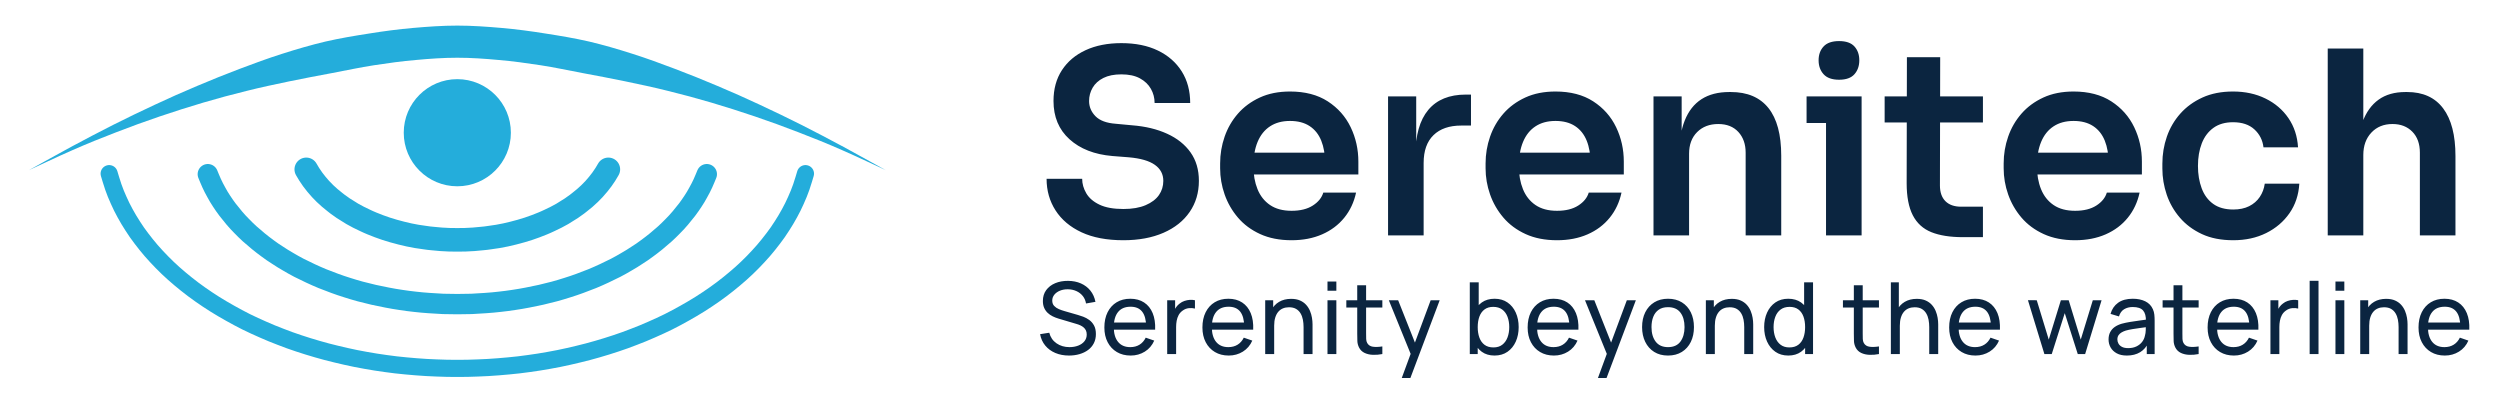
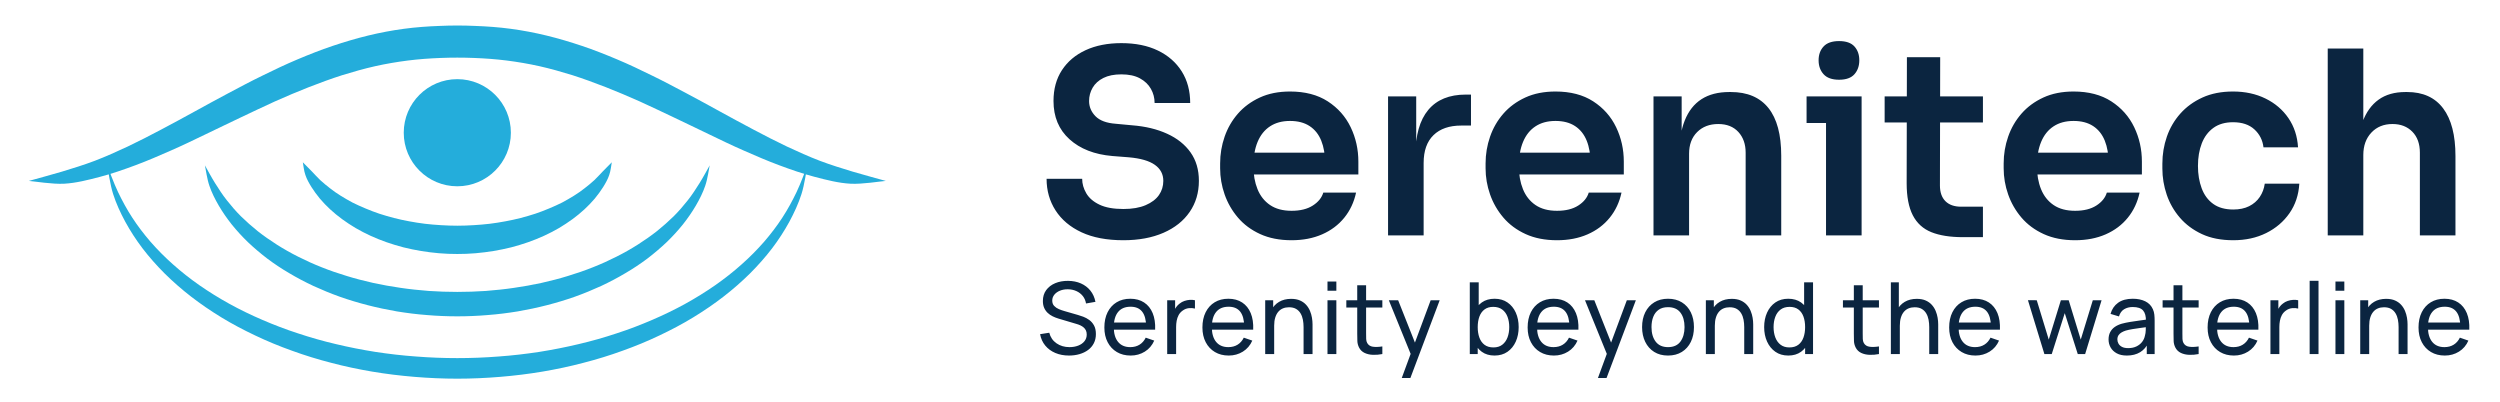
<svg xmlns="http://www.w3.org/2000/svg" viewBox="0 0 586 94" width="586" height="94">
  <defs />
  <g transform="translate(-18.357,-29.154) scale(2.511)">
-     <path d="M10.00,27.50 C10.68,27.19 12.71,26.22 14.07,25.63 C15.43,25.03 16.79,24.48 18.15,23.96 C19.51,23.43 20.87,22.94 22.22,22.48 C23.58,22.02 24.93,21.59 26.28,21.19 C27.63,20.79 28.98,20.43 30.32,20.10 C31.66,19.76 33.01,19.48 34.34,19.20 C35.67,18.92 37.00,18.68 38.31,18.43 C39.63,18.18 40.93,17.90 42.23,17.70 C43.54,17.50 44.84,17.32 46.14,17.21 C47.43,17.09 48.71,17.00 50.00,17.00 C51.29,17.00 52.57,17.09 53.86,17.21 C55.16,17.32 56.46,17.50 57.77,17.70 C59.07,17.90 60.37,18.18 61.69,18.43 C63.00,18.68 64.33,18.92 65.66,19.20 C66.99,19.48 68.34,19.76 69.68,20.10 C71.02,20.43 72.37,20.79 73.72,21.19 C75.07,21.59 76.42,22.02 77.78,22.48 C79.13,22.94 80.49,23.43 81.85,23.96 C83.21,24.48 84.57,25.03 85.93,25.63 C87.29,26.22 89.32,27.19 90.00,27.50 L90.00,27.50 C89.35,27.14 87.38,26.04 86.07,25.33 C84.76,24.63 83.46,23.94 82.15,23.28 C80.84,22.62 79.53,21.99 78.22,21.38 C76.91,20.77 75.60,20.18 74.28,19.63 C72.96,19.07 71.64,18.54 70.32,18.04 C69.00,17.54 67.67,17.05 66.34,16.63 C65.00,16.20 63.66,15.81 62.31,15.49 C60.96,15.18 59.59,14.95 58.23,14.74 C56.87,14.52 55.51,14.34 54.14,14.22 C52.77,14.10 51.38,14.00 50.00,14.00 C48.62,14.00 47.23,14.10 45.86,14.22 C44.49,14.34 43.13,14.52 41.77,14.74 C40.41,14.95 39.04,15.18 37.69,15.49 C36.34,15.81 35.00,16.20 33.66,16.63 C32.33,17.05 31.00,17.54 29.68,18.04 C28.36,18.54 27.04,19.07 25.72,19.63 C24.40,20.18 23.09,20.77 21.78,21.38 C20.47,21.99 19.16,22.62 17.85,23.28 C16.54,23.94 15.24,24.63 13.93,25.33 C12.62,26.04 10.65,27.14 10.00,27.50 Z" fill="#24ADDB" />
-     <path d="M64.10,27.42 C64.05,27.50 63.92,27.74 63.82,27.89 C63.72,28.05 63.61,28.20 63.50,28.36 C63.39,28.51 63.27,28.66 63.15,28.81 C63.03,28.96 62.90,29.11 62.77,29.25 C62.63,29.39 62.49,29.54 62.35,29.68 C62.21,29.82 62.06,29.95 61.90,30.09 C61.75,30.22 61.59,30.35 61.42,30.48 C61.26,30.61 61.09,30.74 60.91,30.86 C60.74,30.99 60.56,31.11 60.37,31.22 C60.19,31.34 60.00,31.46 59.81,31.57 C59.62,31.68 59.42,31.78 59.22,31.89 C59.02,31.99 58.81,32.09 58.60,32.19 C58.40,32.29 58.18,32.38 57.97,32.47 C57.75,32.56 57.53,32.65 57.31,32.73 C57.09,32.81 56.86,32.89 56.63,32.97 C56.41,33.04 56.17,33.11 55.94,33.18 C55.71,33.25 55.47,33.31 55.23,33.37 C54.99,33.43 54.75,33.49 54.51,33.54 C54.27,33.59 54.02,33.64 53.78,33.68 C53.53,33.72 53.28,33.76 53.03,33.79 C52.78,33.83 52.53,33.86 52.28,33.88 C52.03,33.91 51.78,33.93 51.52,33.95 C51.27,33.97 51.02,33.98 50.76,33.99 C50.51,34.00 50.25,34.00 50.00,34.00 C49.75,34.00 49.49,34.00 49.24,33.99 C48.98,33.98 48.73,33.97 48.48,33.95 C48.22,33.93 47.97,33.91 47.72,33.88 C47.47,33.86 47.22,33.83 46.97,33.79 C46.72,33.76 46.47,33.72 46.22,33.68 C45.98,33.64 45.73,33.59 45.49,33.54 C45.25,33.49 45.01,33.43 44.77,33.37 C44.53,33.31 44.29,33.25 44.06,33.18 C43.83,33.11 43.59,33.04 43.37,32.97 C43.14,32.89 42.91,32.81 42.69,32.73 C42.47,32.65 42.25,32.56 42.03,32.47 C41.82,32.38 41.60,32.29 41.40,32.19 C41.19,32.09 40.98,31.99 40.78,31.89 C40.58,31.78 40.38,31.68 40.19,31.57 C40.00,31.46 39.81,31.34 39.63,31.22 C39.44,31.11 39.26,30.99 39.09,30.86 C38.91,30.74 38.74,30.61 38.58,30.48 C38.41,30.35 38.25,30.22 38.10,30.09 C37.94,29.95 37.79,29.82 37.65,29.68 C37.51,29.54 37.37,29.39 37.23,29.25 C37.10,29.11 36.97,28.96 36.85,28.81 C36.73,28.66 36.61,28.51 36.50,28.36 C36.39,28.20 36.28,28.05 36.18,27.89 C36.08,27.74 35.95,27.50 35.90,27.42" fill="none" stroke="#24ADDB" stroke-width="2.2" stroke-linecap="round" />
-     <path d="M73.29,27.87 C73.23,28.01 73.06,28.44 72.93,28.72 C72.80,29.00 72.66,29.28 72.50,29.56 C72.35,29.84 72.19,30.11 72.01,30.38 C71.83,30.65 71.65,30.92 71.45,31.18 C71.25,31.44 71.04,31.70 70.82,31.96 C70.60,32.22 70.37,32.47 70.13,32.71 C69.89,32.96 69.64,33.20 69.38,33.44 C69.11,33.68 68.84,33.91 68.56,34.14 C68.28,34.37 67.99,34.59 67.69,34.81 C67.40,35.03 67.09,35.24 66.77,35.44 C66.46,35.65 66.13,35.85 65.80,36.04 C65.47,36.24 65.12,36.43 64.78,36.61 C64.43,36.79 64.07,36.96 63.71,37.13 C63.35,37.30 62.98,37.46 62.60,37.62 C62.22,37.77 61.84,37.92 61.45,38.06 C61.06,38.20 60.67,38.34 60.27,38.46 C59.87,38.59 59.46,38.71 59.06,38.82 C58.65,38.93 58.23,39.03 57.81,39.13 C57.40,39.22 56.97,39.31 56.55,39.39 C56.12,39.47 55.69,39.55 55.26,39.61 C54.83,39.68 54.40,39.73 53.96,39.78 C53.53,39.83 53.09,39.87 52.65,39.90 C52.21,39.93 51.77,39.96 51.33,39.98 C50.88,39.99 50.44,40.00 50.00,40.00 C49.56,40.00 49.12,39.99 48.67,39.98 C48.23,39.96 47.79,39.93 47.35,39.90 C46.91,39.87 46.47,39.83 46.04,39.78 C45.60,39.73 45.17,39.68 44.74,39.61 C44.31,39.55 43.88,39.47 43.45,39.39 C43.03,39.31 42.60,39.22 42.19,39.13 C41.77,39.03 41.35,38.93 40.94,38.82 C40.54,38.71 40.13,38.59 39.73,38.46 C39.33,38.34 38.94,38.20 38.55,38.06 C38.16,37.92 37.78,37.77 37.40,37.62 C37.02,37.46 36.65,37.30 36.29,37.13 C35.93,36.96 35.57,36.79 35.22,36.61 C34.88,36.43 34.53,36.24 34.20,36.04 C33.87,35.85 33.54,35.65 33.23,35.44 C32.91,35.24 32.60,35.03 32.31,34.81 C32.01,34.59 31.72,34.37 31.44,34.14 C31.16,33.91 30.89,33.68 30.62,33.44 C30.36,33.20 30.11,32.96 29.87,32.71 C29.63,32.47 29.40,32.22 29.18,31.96 C28.96,31.70 28.75,31.44 28.55,31.18 C28.35,30.92 28.17,30.65 27.99,30.38 C27.81,30.11 27.65,29.84 27.50,29.56 C27.34,29.28 27.20,29.00 27.07,28.72 C26.94,28.44 26.77,28.01 26.71,27.87" fill="none" stroke="#24ADDB" stroke-width="1.9" stroke-linecap="round" />
-     <path d="M82.50,27.82 C82.43,28.03 82.26,28.66 82.11,29.07 C81.96,29.49 81.80,29.90 81.61,30.31 C81.43,30.72 81.23,31.12 81.01,31.52 C80.79,31.93 80.55,32.32 80.30,32.71 C80.05,33.11 79.78,33.49 79.49,33.87 C79.20,34.25 78.90,34.63 78.58,35.00 C78.26,35.37 77.92,35.73 77.57,36.09 C77.22,36.45 76.85,36.80 76.47,37.14 C76.09,37.48 75.69,37.81 75.28,38.14 C74.87,38.47 74.44,38.79 74.00,39.10 C73.56,39.41 73.11,39.71 72.65,40.00 C72.18,40.29 71.70,40.58 71.21,40.85 C70.72,41.13 70.22,41.39 69.71,41.65 C69.19,41.90 68.67,42.15 68.13,42.38 C67.60,42.62 67.05,42.84 66.50,43.05 C65.95,43.27 65.38,43.47 64.81,43.66 C64.24,43.85 63.66,44.03 63.07,44.20 C62.48,44.37 61.89,44.53 61.29,44.67 C60.69,44.82 60.08,44.95 59.46,45.08 C58.85,45.20 58.23,45.31 57.61,45.41 C56.99,45.51 56.36,45.59 55.73,45.67 C55.10,45.74 54.47,45.80 53.83,45.85 C53.20,45.90 52.56,45.94 51.92,45.96 C51.28,45.99 50.64,46.00 50.00,46.00 C49.36,46.00 48.72,45.99 48.08,45.96 C47.44,45.94 46.80,45.90 46.17,45.85 C45.53,45.80 44.90,45.74 44.27,45.67 C43.64,45.59 43.01,45.51 42.39,45.41 C41.77,45.31 41.15,45.20 40.54,45.08 C39.92,44.95 39.31,44.82 38.71,44.67 C38.11,44.53 37.52,44.37 36.93,44.20 C36.34,44.03 35.76,43.85 35.19,43.66 C34.62,43.47 34.05,43.27 33.50,43.05 C32.95,42.84 32.40,42.62 31.87,42.38 C31.33,42.15 30.81,41.90 30.29,41.65 C29.78,41.39 29.28,41.13 28.79,40.85 C28.30,40.58 27.82,40.29 27.35,40.00 C26.89,39.71 26.44,39.41 26.00,39.10 C25.56,38.79 25.13,38.47 24.72,38.14 C24.31,37.81 23.91,37.48 23.53,37.14 C23.15,36.80 22.78,36.45 22.43,36.09 C22.08,35.73 21.74,35.37 21.42,35.00 C21.10,34.63 20.80,34.25 20.51,33.87 C20.22,33.49 19.95,33.11 19.70,32.71 C19.45,32.32 19.21,31.93 18.99,31.52 C18.77,31.12 18.57,30.72 18.39,30.31 C18.20,29.90 18.04,29.49 17.89,29.07 C17.74,28.66 17.57,28.03 17.50,27.82" fill="none" stroke="#24ADDB" stroke-width="1.6" stroke-linecap="round" />
+     <path d="M10.00,28.50 C10.55,28.54 12.20,28.82 13.30,28.76 C14.41,28.70 15.53,28.41 16.64,28.12 C17.75,27.83 18.87,27.44 19.97,27.03 C21.07,26.62 22.18,26.14 23.27,25.66 C24.37,25.18 25.46,24.65 26.54,24.13 C27.62,23.62 28.70,23.08 29.77,22.58 C30.85,22.07 31.91,21.56 32.97,21.08 C34.03,20.61 35.08,20.16 36.13,19.75 C37.18,19.34 38.22,18.96 39.25,18.63 C40.28,18.31 41.31,18.02 42.33,17.79 C43.36,17.56 44.37,17.39 45.39,17.26 C46.41,17.13 47.42,17.06 48.45,17.02 C49.48,16.98 50.52,16.98 51.55,17.02 C52.58,17.06 53.59,17.13 54.61,17.26 C55.63,17.39 56.64,17.56 57.67,17.79 C58.69,18.02 59.72,18.31 60.75,18.63 C61.78,18.96 62.82,19.34 63.87,19.75 C64.92,20.16 65.97,20.61 67.03,21.08 C68.09,21.56 69.15,22.07 70.23,22.58 C71.30,23.08 72.38,23.62 73.46,24.13 C74.54,24.65 75.63,25.18 76.73,25.66 C77.82,26.14 78.93,26.62 80.03,27.03 C81.13,27.44 82.25,27.83 83.36,28.12 C84.47,28.41 85.59,28.70 86.70,28.76 C87.80,28.82 89.45,28.54 90.00,28.50 L90.00,28.50 C89.48,28.35 87.93,27.94 86.90,27.63 C85.88,27.32 84.87,27.01 83.84,26.62 C82.82,26.23 81.80,25.77 80.77,25.29 C79.74,24.80 78.71,24.27 77.67,23.72 C76.63,23.18 75.59,22.60 74.54,22.03 C73.49,21.46 72.44,20.87 71.37,20.31 C70.31,19.75 69.25,19.18 68.17,18.66 C67.10,18.13 66.02,17.62 64.93,17.16 C63.84,16.70 62.75,16.27 61.65,15.90 C60.55,15.53 59.44,15.20 58.33,14.93 C57.22,14.66 56.11,14.45 54.99,14.30 C53.88,14.15 52.76,14.07 51.65,14.03 C50.54,13.98 49.46,13.98 48.35,14.03 C47.24,14.07 46.12,14.15 45.01,14.30 C43.89,14.45 42.78,14.66 41.67,14.93 C40.56,15.20 39.45,15.53 38.35,15.90 C37.25,16.27 36.16,16.70 35.07,17.16 C33.98,17.62 32.90,18.13 31.83,18.66 C30.75,19.18 29.69,19.75 28.63,20.31 C27.56,20.87 26.51,21.46 25.46,22.03 C24.41,22.60 23.37,23.18 22.33,23.72 C21.29,24.27 20.26,24.80 19.23,25.29 C18.20,25.77 17.18,26.23 16.16,26.62 C15.13,27.01 14.12,27.32 13.10,27.63 C12.07,27.94 10.52,28.35 10.00,28.50 Z" fill="#24ADDB" />
+     <path d="M64.42,26.76 C64.28,26.90 63.87,27.32 63.60,27.59 C63.33,27.87 63.08,28.15 62.80,28.42 C62.51,28.68 62.21,28.94 61.89,29.18 C61.58,29.43 61.24,29.66 60.89,29.88 C60.53,30.10 60.16,30.32 59.78,30.52 C59.39,30.71 58.99,30.90 58.57,31.07 C58.15,31.25 57.72,31.41 57.28,31.56 C56.84,31.70 56.38,31.84 55.91,31.96 C55.45,32.08 54.97,32.18 54.49,32.27 C54.01,32.36 53.51,32.44 53.02,32.50 C52.52,32.56 52.02,32.60 51.52,32.63 C51.01,32.66 50.51,32.68 50.00,32.68 C49.49,32.68 48.99,32.66 48.48,32.63 C47.98,32.60 47.48,32.56 46.98,32.50 C46.49,32.44 45.99,32.36 45.51,32.27 C45.03,32.18 44.55,32.08 44.09,31.96 C43.62,31.84 43.16,31.70 42.72,31.56 C42.28,31.41 41.85,31.25 41.43,31.07 C41.01,30.90 40.61,30.71 40.22,30.52 C39.84,30.32 39.47,30.10 39.11,29.88 C38.76,29.66 38.42,29.43 38.11,29.18 C37.79,28.94 37.49,28.68 37.20,28.42 C36.92,28.15 36.67,27.87 36.40,27.59 C36.13,27.32 35.72,26.90 35.58,26.76 L35.58,26.76 C35.62,26.96 35.68,27.57 35.82,27.95 C35.95,28.34 36.16,28.71 36.39,29.08 C36.62,29.44 36.88,29.80 37.17,30.15 C37.46,30.49 37.78,30.83 38.13,31.15 C38.48,31.47 38.85,31.78 39.25,32.07 C39.65,32.36 40.07,32.64 40.51,32.90 C40.96,33.16 41.42,33.40 41.90,33.62 C42.38,33.84 42.88,34.04 43.39,34.22 C43.91,34.40 44.43,34.56 44.97,34.70 C45.51,34.83 46.06,34.95 46.61,35.04 C47.16,35.13 47.73,35.20 48.29,35.25 C48.86,35.30 49.43,35.32 50.00,35.32 C50.57,35.32 51.14,35.30 51.71,35.25 C52.27,35.20 52.84,35.13 53.39,35.04 C53.94,34.95 54.49,34.83 55.03,34.70 C55.57,34.56 56.09,34.40 56.61,34.22 C57.12,34.04 57.62,33.84 58.10,33.62 C58.58,33.40 59.04,33.16 59.49,32.90 C59.93,32.64 60.35,32.36 60.75,32.07 C61.15,31.78 61.52,31.47 61.87,31.15 C62.22,30.83 62.54,30.49 62.83,30.15 C63.12,29.80 63.38,29.44 63.61,29.08 C63.84,28.71 64.05,28.34 64.18,27.95 C64.32,27.57 64.38,26.96 64.42,26.76 Z" fill="#24ADDB" />
+     <path d="M73.56,27.05 C73.40,27.33 72.95,28.17 72.61,28.71 C72.27,29.25 71.93,29.78 71.52,30.30 C71.12,30.81 70.68,31.32 70.20,31.80 C69.71,32.28 69.19,32.74 68.63,33.19 C68.07,33.63 67.47,34.05 66.84,34.45 C66.21,34.85 65.54,35.23 64.84,35.58 C64.15,35.93 63.42,36.26 62.66,36.56 C61.91,36.86 61.13,37.13 60.33,37.37 C59.53,37.62 58.70,37.83 57.86,38.02 C57.02,38.20 56.16,38.36 55.30,38.48 C54.43,38.61 53.55,38.70 52.66,38.77 C51.78,38.83 50.89,38.86 50.00,38.86 C49.11,38.86 48.22,38.83 47.34,38.77 C46.45,38.70 45.57,38.61 44.70,38.48 C43.84,38.36 42.98,38.20 42.14,38.02 C41.30,37.83 40.47,37.62 39.67,37.37 C38.87,37.13 38.09,36.86 37.34,36.56 C36.58,36.26 35.85,35.93 35.16,35.58 C34.46,35.23 33.79,34.85 33.16,34.45 C32.53,34.05 31.93,33.63 31.37,33.19 C30.81,32.74 30.29,32.28 29.80,31.80 C29.32,31.32 28.88,30.81 28.48,30.30 C28.07,29.78 27.73,29.25 27.39,28.71 C27.05,28.17 26.60,27.33 26.44,27.05 L26.44,27.05 C26.51,27.37 26.64,28.34 26.86,28.96 C27.07,29.58 27.38,30.20 27.73,30.80 C28.08,31.40 28.49,31.99 28.94,32.56 C29.40,33.13 29.91,33.69 30.46,34.22 C31.02,34.75 31.62,35.26 32.26,35.75 C32.90,36.23 33.59,36.69 34.31,37.11 C35.03,37.54 35.79,37.94 36.58,38.31 C37.37,38.67 38.19,39.01 39.03,39.31 C39.88,39.61 40.75,39.87 41.64,40.10 C42.53,40.33 43.44,40.52 44.36,40.68 C45.28,40.83 46.22,40.95 47.16,41.02 C48.10,41.10 49.05,41.14 50.00,41.14 C50.95,41.14 51.90,41.10 52.84,41.02 C53.78,40.95 54.72,40.83 55.64,40.68 C56.56,40.52 57.47,40.33 58.36,40.10 C59.25,39.87 60.12,39.61 60.97,39.31 C61.81,39.01 62.63,38.67 63.42,38.31 C64.21,37.94 64.97,37.54 65.69,37.11 C66.41,36.69 67.10,36.23 67.74,35.75 C68.38,35.26 68.98,34.75 69.54,34.22 C70.09,33.69 70.60,33.13 71.06,32.56 C71.51,31.99 71.92,31.40 72.27,30.80 C72.62,30.20 72.93,29.58 73.14,28.96 C73.36,28.34 73.49,27.37 73.56,27.05 Z" fill="#24ADDB" />
+     <path d="M82.68,27.06 C82.51,27.48 82.06,28.73 81.67,29.54 C81.28,30.35 80.85,31.15 80.34,31.93 C79.84,32.70 79.26,33.46 78.63,34.19 C77.99,34.92 77.29,35.63 76.53,36.30 C75.77,36.98 74.94,37.63 74.07,38.24 C73.19,38.85 72.26,39.43 71.28,39.97 C70.30,40.51 69.27,41.01 68.20,41.47 C67.13,41.93 66.02,42.36 64.87,42.73 C63.73,43.11 62.54,43.45 61.34,43.73 C60.13,44.02 58.90,44.26 57.65,44.46 C56.40,44.65 55.13,44.80 53.85,44.89 C52.58,44.99 51.28,45.04 50.00,45.04 C48.72,45.04 47.42,44.99 46.15,44.89 C44.87,44.80 43.60,44.65 42.35,44.46 C41.10,44.26 39.87,44.02 38.66,43.73 C37.46,43.45 36.27,43.11 35.13,42.73 C33.98,42.36 32.87,41.93 31.80,41.47 C30.73,41.01 29.70,40.51 28.72,39.97 C27.74,39.43 26.81,38.85 25.93,38.24 C25.06,37.63 24.23,36.98 23.47,36.30 C22.71,35.63 22.01,34.92 21.37,34.19 C20.74,33.46 20.16,32.70 19.66,31.93 C19.15,31.15 18.72,30.35 18.33,29.54 C17.94,28.73 17.49,27.48 17.32,27.06 L17.32,27.06 C17.41,27.51 17.59,28.85 17.87,29.72 C18.15,30.60 18.55,31.47 19.01,32.32 C19.47,33.16 20.01,34.00 20.62,34.80 C21.24,35.61 21.93,36.39 22.68,37.14 C23.44,37.89 24.27,38.62 25.15,39.30 C26.03,39.98 26.98,40.63 27.98,41.24 C28.98,41.85 30.04,42.41 31.14,42.93 C32.23,43.45 33.39,43.93 34.57,44.35 C35.75,44.78 36.98,45.16 38.23,45.48 C39.47,45.81 40.76,46.08 42.05,46.30 C43.35,46.52 44.67,46.68 46.00,46.79 C47.32,46.90 48.67,46.96 50.00,46.96 C51.33,46.96 52.68,46.90 54.00,46.79 C55.33,46.68 56.65,46.52 57.95,46.30 C59.24,46.08 60.53,45.81 61.77,45.48 C63.02,45.16 64.25,44.78 65.43,44.35 C66.61,43.93 67.77,43.45 68.86,42.93 C69.96,42.41 71.02,41.85 72.02,41.24 C73.02,40.63 73.97,39.98 74.85,39.30 C75.73,38.62 76.56,37.89 77.32,37.14 C78.07,36.39 78.76,35.61 79.38,34.80 C79.99,34.00 80.53,33.16 80.99,32.32 C81.45,31.47 81.85,30.60 82.13,29.72 C82.41,28.85 82.59,27.51 82.68,27.06 Z" fill="#24ADDB" />
    <circle cx="50.0" cy="24.0" r="5.0" fill="#24ADDB" />
  </g>
  <path transform="translate(242.98,55.17)" d="M20.34 1.14Q14.52 1.14 10.53 -0.72Q6.54 -2.58 4.44 -5.85Q2.34 -9.12 2.34 -13.26H10.68Q10.68 -11.52 11.64 -9.87Q12.6 -8.22 14.73 -7.2Q16.86 -6.18 20.34 -6.18Q23.46 -6.18 25.56 -7.08Q27.66 -7.98 28.68 -9.45Q29.7 -10.92 29.7 -12.78Q29.7 -15.12 27.72 -16.53Q25.74 -17.94 21.6 -18.3L17.76 -18.6Q11.46 -19.14 7.71 -22.53Q3.96 -25.92 3.96 -31.5Q3.96 -35.7 5.94 -38.73Q7.92 -41.76 11.49 -43.41Q15.06 -45.06 19.86 -45.06Q24.84 -45.06 28.44 -43.32Q32.04 -41.58 34.02 -38.43Q36.0 -35.28 36.0 -31.02H27.66Q27.66 -32.82 26.79 -34.35Q25.92 -35.88 24.21 -36.81Q22.5 -37.74 19.86 -37.74Q17.34 -37.74 15.66 -36.9Q13.98 -36.06 13.14 -34.62Q12.3 -33.18 12.3 -31.5Q12.3 -29.46 13.8 -27.93Q15.3 -26.4 18.54 -26.16L22.38 -25.8Q27.06 -25.44 30.6 -23.82Q34.14 -22.2 36.09 -19.44Q38.04 -16.68 38.04 -12.78Q38.04 -8.64 35.88 -5.49Q33.72 -2.34 29.73 -0.6Q25.74 1.14 20.34 1.14Z M59.76 1.14Q55.56 1.14 52.41 -0.3Q49.26 -1.74 47.19 -4.17Q45.12 -6.6 44.07 -9.6Q43.02 -12.6 43.02 -15.72V-16.86Q43.02 -20.1 44.07 -23.13Q45.12 -26.16 47.19 -28.53Q49.26 -30.9 52.32 -32.31Q55.38 -33.72 59.4 -33.72Q64.68 -33.72 68.25 -31.41Q71.82 -29.1 73.62 -25.35Q75.42 -21.6 75.42 -17.28V-14.28H46.56V-19.38H70.2L67.62 -16.86Q67.62 -19.98 66.72 -22.2Q65.82 -24.42 63.99 -25.62Q62.16 -26.82 59.4 -26.82Q56.64 -26.82 54.72 -25.56Q52.8 -24.3 51.81 -21.93Q50.82 -19.56 50.82 -16.26Q50.82 -13.2 51.78 -10.83Q52.74 -8.46 54.72 -7.11Q56.7 -5.76 59.76 -5.76Q62.82 -5.76 64.74 -6.99Q66.66 -8.22 67.2 -10.02H74.88Q74.16 -6.66 72.12 -4.14Q70.08 -1.62 66.93 -0.24Q63.78 1.14 59.76 1.14Z M82.38 0.0V-32.58H88.98V-18.78H88.8Q88.8 -25.8 91.8 -29.4Q94.8 -33.0 100.62 -33.0H101.82V-25.74H99.54Q95.34 -25.74 93.03 -23.49Q90.72 -21.24 90.72 -16.98V0.0Z M121.98 1.14Q117.78 1.14 114.63 -0.3Q111.48 -1.74 109.41 -4.17Q107.34 -6.6 106.29 -9.6Q105.24 -12.6 105.24 -15.72V-16.86Q105.24 -20.1 106.29 -23.13Q107.34 -26.16 109.41 -28.53Q111.48 -30.9 114.54 -32.31Q117.6 -33.72 121.62 -33.72Q126.9 -33.72 130.47 -31.41Q134.04 -29.1 135.84 -25.35Q137.64 -21.6 137.64 -17.28V-14.28H108.78V-19.38H132.42L129.84 -16.86Q129.84 -19.98 128.94 -22.2Q128.04 -24.42 126.21 -25.62Q124.38 -26.82 121.62 -26.82Q118.86 -26.82 116.94 -25.56Q115.02 -24.3 114.03 -21.93Q113.04 -19.56 113.04 -16.26Q113.04 -13.2 114 -10.83Q114.96 -8.46 116.94 -7.11Q118.92 -5.76 121.98 -5.76Q125.04 -5.76 126.96 -6.99Q128.88 -8.22 129.42 -10.02H137.1Q136.38 -6.66 134.34 -4.14Q132.3 -1.62 129.15 -0.24Q126 1.14 121.98 1.14Z M144.6 0.0V-32.58H151.2V-18.6H150.6Q150.6 -23.58 151.92 -26.91Q153.24 -30.24 155.85 -31.92Q158.46 -33.6 162.36 -33.6H162.72Q168.54 -33.6 171.54 -29.85Q174.54 -26.1 174.54 -18.66V0.0H166.2V-19.38Q166.2 -22.38 164.49 -24.24Q162.78 -26.1 159.78 -26.1Q156.72 -26.1 154.83 -24.21Q152.94 -22.32 152.94 -19.14V0.0Z M185.04 0.0V-32.58H193.38V0.0ZM180.48 -26.34V-32.58H193.38V-26.34ZM188.1 -36.48Q185.64 -36.48 184.47 -37.77Q183.3 -39.06 183.3 -41.04Q183.3 -43.02 184.47 -44.28Q185.64 -45.54 188.1 -45.54Q190.56 -45.54 191.7 -44.28Q192.84 -43.02 192.84 -41.04Q192.84 -39.06 191.7 -37.77Q190.56 -36.48 188.1 -36.48Z M217.14 0.42Q212.64 0.42 209.73 -0.75Q206.82 -1.92 205.38 -4.71Q203.94 -7.5 203.94 -12.24L204 -41.76H211.8L211.74 -11.7Q211.74 -9.3 213.03 -8.01Q214.32 -6.72 216.72 -6.72H221.82V0.42ZM198.78 -26.46V-32.58H221.82V-26.46Z M243.42 1.14Q239.22 1.14 236.07 -0.3Q232.92 -1.74 230.85 -4.17Q228.78 -6.6 227.73 -9.6Q226.68 -12.6 226.68 -15.72V-16.86Q226.68 -20.1 227.73 -23.13Q228.78 -26.16 230.85 -28.53Q232.92 -30.9 235.98 -32.31Q239.04 -33.72 243.06 -33.72Q248.34 -33.72 251.91 -31.41Q255.48 -29.1 257.28 -25.35Q259.08 -21.6 259.08 -17.28V-14.28H230.22V-19.38H253.86L251.28 -16.86Q251.28 -19.98 250.38 -22.2Q249.48 -24.42 247.65 -25.62Q245.82 -26.82 243.06 -26.82Q240.3 -26.82 238.38 -25.56Q236.46 -24.3 235.47 -21.93Q234.48 -19.56 234.48 -16.26Q234.48 -13.2 235.44 -10.83Q236.4 -8.46 238.38 -7.11Q240.36 -5.76 243.42 -5.76Q246.48 -5.76 248.4 -6.99Q250.32 -8.22 250.86 -10.02H258.54Q257.82 -6.66 255.78 -4.14Q253.74 -1.62 250.59 -0.24Q247.44 1.14 243.42 1.14Z M280.5 1.14Q276.24 1.14 273.15 -0.3Q270.06 -1.74 267.99 -4.14Q265.92 -6.54 264.9 -9.54Q263.88 -12.54 263.88 -15.66V-16.8Q263.88 -20.1 264.93 -23.13Q265.98 -26.16 268.08 -28.53Q270.18 -30.9 273.27 -32.31Q276.36 -33.72 280.44 -33.72Q284.7 -33.72 288.06 -32.07Q291.42 -30.42 293.43 -27.48Q295.44 -24.54 295.68 -20.64H287.58Q287.28 -23.16 285.45 -24.84Q283.62 -26.52 280.44 -26.52Q277.68 -26.52 275.85 -25.2Q274.02 -23.88 273.12 -21.57Q272.22 -19.26 272.22 -16.26Q272.22 -13.38 273.09 -11.04Q273.96 -8.7 275.79 -7.38Q277.62 -6.06 280.5 -6.06Q282.66 -6.06 284.22 -6.84Q285.78 -7.62 286.71 -9.0Q287.64 -10.38 287.88 -12.12H295.98Q295.74 -8.16 293.67 -5.19Q291.6 -2.22 288.21 -0.54Q284.82 1.14 280.5 1.14Z M302.64 0.0V-43.8H310.98V-18.24H309.54Q309.54 -23.16 310.8 -26.58Q312.06 -30.0 314.55 -31.8Q317.04 -33.6 320.88 -33.6H321.24Q326.82 -33.6 329.7 -29.76Q332.58 -25.92 332.58 -18.6V0.0H324.24V-19.38Q324.24 -22.5 322.47 -24.3Q320.7 -26.1 317.82 -26.1Q314.76 -26.1 312.87 -24.09Q310.98 -22.08 310.98 -18.84V0.0Z" fill="#0B2540" />
  <path transform="translate(242.98,82.99)" d="M7.603 0.35Q5.816 0.35 4.386 -0.257Q2.955 -0.864 2.026 -1.991Q1.098 -3.118 0.818 -4.66L2.967 -4.999Q3.375 -3.41 4.666 -2.517Q5.956 -1.623 7.708 -1.623Q8.841 -1.623 9.758 -1.98Q10.675 -2.336 11.212 -3.002Q11.749 -3.667 11.749 -4.578Q11.749 -5.139 11.557 -5.542Q11.364 -5.945 11.031 -6.231Q10.698 -6.517 10.278 -6.716Q9.857 -6.914 9.402 -7.043L5.115 -8.316Q4.415 -8.526 3.761 -8.847Q3.107 -9.168 2.593 -9.653Q2.079 -10.138 1.775 -10.821Q1.472 -11.504 1.472 -12.438Q1.472 -13.933 2.248 -14.99Q3.025 -16.047 4.356 -16.608Q5.688 -17.168 7.358 -17.157Q9.051 -17.145 10.389 -16.555Q11.726 -15.965 12.608 -14.868Q13.489 -13.77 13.793 -12.24L11.586 -11.854Q11.411 -12.882 10.809 -13.624Q10.208 -14.365 9.308 -14.768Q8.409 -15.171 7.335 -15.183Q6.307 -15.195 5.478 -14.856Q4.648 -14.517 4.158 -13.916Q3.667 -13.314 3.667 -12.532Q3.667 -11.761 4.111 -11.288Q4.555 -10.815 5.203 -10.54Q5.851 -10.266 6.47 -10.091L9.67 -9.168Q10.219 -9.016 10.938 -8.748Q11.656 -8.479 12.333 -7.994Q13.011 -7.51 13.454 -6.71Q13.898 -5.91 13.898 -4.695Q13.898 -3.48 13.414 -2.534Q12.929 -1.588 12.065 -0.952Q11.2 -0.315 10.056 0.018Q8.911 0.35 7.603 0.35Z M22.05 0.35Q20.193 0.35 18.809 -0.473Q17.425 -1.296 16.654 -2.774Q15.884 -4.251 15.884 -6.225Q15.884 -8.292 16.643 -9.805Q17.402 -11.317 18.763 -12.14Q20.123 -12.964 21.957 -12.964Q23.861 -12.964 25.198 -12.088Q26.535 -11.212 27.207 -9.589Q27.878 -7.965 27.785 -5.723H25.682V-6.47Q25.647 -8.794 24.736 -9.945Q23.825 -11.095 22.027 -11.095Q20.1 -11.095 19.095 -9.857Q18.091 -8.619 18.091 -6.307Q18.091 -4.076 19.095 -2.85Q20.1 -1.623 21.957 -1.623Q23.206 -1.623 24.129 -2.196Q25.052 -2.768 25.577 -3.842L27.574 -3.153Q26.839 -1.483 25.361 -0.566Q23.884 0.35 22.05 0.35ZM17.39 -5.723V-7.393H26.71V-5.723Z M30.611 0.0V-12.613H32.468V-9.565L32.164 -9.962Q32.386 -10.546 32.743 -11.037Q33.099 -11.527 33.543 -11.843Q34.033 -12.24 34.652 -12.45Q35.271 -12.66 35.913 -12.701Q36.556 -12.742 37.116 -12.613V-10.663Q36.462 -10.838 35.68 -10.756Q34.897 -10.675 34.232 -10.184Q33.624 -9.752 33.291 -9.133Q32.959 -8.514 32.83 -7.796Q32.702 -7.078 32.702 -6.33V0.0Z M45.035 0.35Q43.178 0.35 41.794 -0.473Q40.41 -1.296 39.639 -2.774Q38.868 -4.251 38.868 -6.225Q38.868 -8.292 39.627 -9.805Q40.387 -11.317 41.747 -12.14Q43.108 -12.964 44.941 -12.964Q46.845 -12.964 48.182 -12.088Q49.52 -11.212 50.191 -9.589Q50.863 -7.965 50.769 -5.723H48.667V-6.47Q48.632 -8.794 47.721 -9.945Q46.81 -11.095 45.011 -11.095Q43.084 -11.095 42.08 -9.857Q41.076 -8.619 41.076 -6.307Q41.076 -4.076 42.08 -2.85Q43.084 -1.623 44.941 -1.623Q46.191 -1.623 47.114 -2.196Q48.036 -2.768 48.562 -3.842L50.559 -3.153Q49.823 -1.483 48.346 -0.566Q46.868 0.35 45.035 0.35ZM40.375 -5.723V-7.393H49.695V-5.723Z M62.577 0.0V-6.318Q62.577 -7.218 62.419 -8.047Q62.262 -8.876 61.87 -9.536Q61.479 -10.196 60.819 -10.581Q60.159 -10.967 59.155 -10.967Q58.372 -10.967 57.736 -10.704Q57.099 -10.441 56.644 -9.904Q56.188 -9.367 55.937 -8.555Q55.686 -7.743 55.686 -6.645L54.32 -7.066Q54.32 -8.9 54.98 -10.213Q55.639 -11.527 56.837 -12.234Q58.034 -12.94 59.657 -12.94Q60.883 -12.94 61.748 -12.555Q62.612 -12.17 63.184 -11.533Q63.756 -10.897 64.084 -10.108Q64.411 -9.32 64.545 -8.508Q64.679 -7.697 64.679 -6.972V0.0ZM53.584 0.0V-12.613H55.453V-9.238H55.686V0.0Z M68.183 -14.844V-16.993H70.262V-14.844ZM68.183 0.0V-12.613H70.262V0.0Z M81.042 0.0Q79.92 0.222 78.828 0.181Q77.736 0.14 76.884 -0.263Q76.031 -0.666 75.587 -1.518Q75.214 -2.266 75.185 -3.031Q75.155 -3.796 75.155 -4.765V-16.117H77.234V-4.859Q77.234 -4.088 77.252 -3.539Q77.269 -2.99 77.491 -2.593Q77.912 -1.845 78.828 -1.717Q79.745 -1.588 81.042 -1.787ZM72.598 -10.897V-12.613H81.042V-10.897Z M85.596 5.606 88.037 -1.028 88.072 0.934 82.56 -12.613H84.744L89.065 -1.717H88.318L92.37 -12.613H94.484L87.617 5.606Z M107.343 0.35Q105.568 0.35 104.353 -0.531Q103.139 -1.413 102.514 -2.926Q101.889 -4.438 101.889 -6.318Q101.889 -8.222 102.514 -9.729Q103.139 -11.235 104.359 -12.1Q105.58 -12.964 107.355 -12.964Q109.107 -12.964 110.374 -12.094Q111.641 -11.224 112.318 -9.717Q112.996 -8.21 112.996 -6.318Q112.996 -4.426 112.318 -2.92Q111.641 -1.413 110.374 -0.531Q109.107 0.35 107.343 0.35ZM101.539 0.0V-16.818H103.629V-9.285H103.396V0.0ZM107.086 -1.553Q108.336 -1.553 109.153 -2.184Q109.971 -2.815 110.38 -3.895Q110.788 -4.975 110.788 -6.318Q110.788 -7.65 110.385 -8.724Q109.983 -9.799 109.148 -10.429Q108.312 -11.06 107.028 -11.06Q105.801 -11.06 104.996 -10.459Q104.19 -9.857 103.793 -8.789Q103.396 -7.72 103.396 -6.318Q103.396 -4.94 103.787 -3.86Q104.178 -2.78 104.996 -2.166Q105.813 -1.553 107.086 -1.553Z M121.265 0.35Q119.408 0.35 118.024 -0.473Q116.64 -1.296 115.869 -2.774Q115.098 -4.251 115.098 -6.225Q115.098 -8.292 115.857 -9.805Q116.616 -11.317 117.977 -12.14Q119.338 -12.964 121.171 -12.964Q123.075 -12.964 124.412 -12.088Q125.749 -11.212 126.421 -9.589Q127.093 -7.965 126.999 -5.723H124.897V-6.47Q124.862 -8.794 123.951 -9.945Q123.04 -11.095 121.241 -11.095Q119.314 -11.095 118.31 -9.857Q117.305 -8.619 117.305 -6.307Q117.305 -4.076 118.31 -2.85Q119.314 -1.623 121.171 -1.623Q122.421 -1.623 123.344 -2.196Q124.266 -2.768 124.792 -3.842L126.789 -3.153Q126.053 -1.483 124.576 -0.566Q123.098 0.35 121.265 0.35ZM116.605 -5.723V-7.393H125.925V-5.723Z M131.577 5.606 134.018 -1.028 134.053 0.934 128.541 -12.613H130.725L135.046 -1.717H134.299L138.351 -12.613H140.465L133.598 5.606Z M147.998 0.35Q146.118 0.35 144.757 -0.502Q143.397 -1.355 142.661 -2.861Q141.925 -4.368 141.925 -6.318Q141.925 -8.304 142.673 -9.799Q143.42 -11.294 144.786 -12.129Q146.153 -12.964 147.998 -12.964Q149.89 -12.964 151.257 -12.117Q152.623 -11.27 153.353 -9.77Q154.083 -8.269 154.083 -6.318Q154.083 -4.345 153.347 -2.844Q152.611 -1.343 151.245 -0.496Q149.879 0.35 147.998 0.35ZM147.998 -1.623Q149.96 -1.623 150.918 -2.931Q151.876 -4.24 151.876 -6.318Q151.876 -8.456 150.906 -9.723Q149.937 -10.99 147.998 -10.99Q146.678 -10.99 145.826 -10.394Q144.973 -9.799 144.553 -8.748Q144.132 -7.697 144.132 -6.318Q144.132 -4.193 145.113 -2.908Q146.095 -1.623 147.998 -1.623Z M165.867 0.0V-6.318Q165.867 -7.218 165.71 -8.047Q165.552 -8.876 165.161 -9.536Q164.769 -10.196 164.11 -10.581Q163.45 -10.967 162.445 -10.967Q161.663 -10.967 161.026 -10.704Q160.39 -10.441 159.934 -9.904Q159.479 -9.367 159.228 -8.555Q158.977 -7.743 158.977 -6.645L157.61 -7.066Q157.61 -8.9 158.27 -10.213Q158.93 -11.527 160.127 -12.234Q161.324 -12.94 162.948 -12.94Q164.174 -12.94 165.038 -12.555Q165.902 -12.17 166.475 -11.533Q167.047 -10.897 167.374 -10.108Q167.701 -9.32 167.835 -8.508Q167.97 -7.697 167.97 -6.972V0.0ZM156.874 0.0V-12.613H158.743V-9.238H158.977V0.0Z M176.192 0.35Q174.428 0.35 173.167 -0.531Q171.905 -1.413 171.222 -2.92Q170.539 -4.426 170.539 -6.318Q170.539 -8.21 171.222 -9.717Q171.905 -11.224 173.167 -12.094Q174.428 -12.964 176.18 -12.964Q177.967 -12.964 179.182 -12.1Q180.396 -11.235 181.021 -9.729Q181.646 -8.222 181.646 -6.318Q181.646 -4.438 181.021 -2.926Q180.396 -1.413 179.182 -0.531Q177.967 0.35 176.192 0.35ZM176.449 -1.553Q177.722 -1.553 178.539 -2.166Q179.357 -2.78 179.748 -3.86Q180.139 -4.94 180.139 -6.318Q180.139 -7.72 179.748 -8.789Q179.357 -9.857 178.551 -10.459Q177.745 -11.06 176.507 -11.06Q175.222 -11.06 174.387 -10.429Q173.552 -9.799 173.149 -8.724Q172.746 -7.65 172.746 -6.318Q172.746 -4.975 173.155 -3.895Q173.564 -2.815 174.387 -2.184Q175.211 -1.553 176.449 -1.553ZM180.139 0.0V-9.285H179.906V-16.818H181.996V0.0Z M197.448 0.0Q196.327 0.222 195.235 0.181Q194.143 0.14 193.29 -0.263Q192.437 -0.666 191.994 -1.518Q191.62 -2.266 191.591 -3.031Q191.561 -3.796 191.561 -4.765V-16.117H193.64V-4.859Q193.64 -4.088 193.658 -3.539Q193.675 -2.99 193.897 -2.593Q194.318 -1.845 195.235 -1.717Q196.151 -1.588 197.448 -1.787ZM189.004 -10.897V-12.613H197.448V-10.897Z M209.232 0.0V-6.318Q209.232 -7.218 209.074 -8.047Q208.917 -8.876 208.525 -9.536Q208.134 -10.196 207.474 -10.581Q206.814 -10.967 205.81 -10.967Q205.027 -10.967 204.391 -10.704Q203.754 -10.441 203.299 -9.904Q202.843 -9.367 202.592 -8.555Q202.341 -7.743 202.341 -6.645L200.975 -7.066Q200.975 -8.9 201.635 -10.213Q202.295 -11.527 203.492 -12.234Q204.689 -12.94 206.312 -12.94Q207.539 -12.94 208.403 -12.555Q209.267 -12.17 209.839 -11.533Q210.412 -10.897 210.739 -10.108Q211.066 -9.32 211.2 -8.508Q211.334 -7.697 211.334 -6.972V0.0ZM200.239 0.0V-16.818H202.108V-7.533H202.341V0.0Z M220.07 0.35Q218.213 0.35 216.829 -0.473Q215.445 -1.296 214.674 -2.774Q213.904 -4.251 213.904 -6.225Q213.904 -8.292 214.663 -9.805Q215.422 -11.317 216.783 -12.14Q218.143 -12.964 219.977 -12.964Q221.881 -12.964 223.218 -12.088Q224.555 -11.212 225.227 -9.589Q225.898 -7.965 225.805 -5.723H223.702V-6.47Q223.667 -8.794 222.756 -9.945Q221.845 -11.095 220.047 -11.095Q218.12 -11.095 217.115 -9.857Q216.111 -8.619 216.111 -6.307Q216.111 -4.076 217.115 -2.85Q218.12 -1.623 219.977 -1.623Q221.226 -1.623 222.149 -2.196Q223.072 -2.768 223.597 -3.842L225.594 -3.153Q224.859 -1.483 223.381 -0.566Q221.904 0.35 220.07 0.35ZM215.41 -5.723V-7.393H224.73V-5.723Z M236.223 0.0 232.368 -12.625 234.436 -12.613 237.25 -3.387 240.088 -12.613H241.922L244.748 -3.387L247.575 -12.613H249.63L245.776 0.0H244.048L240.999 -9.589L237.951 0.0Z M255.552 0.35Q254.138 0.35 253.186 -0.169Q252.235 -0.689 251.75 -1.542Q251.265 -2.394 251.265 -3.41Q251.265 -4.403 251.645 -5.133Q252.024 -5.863 252.713 -6.348Q253.403 -6.832 254.36 -7.113Q255.26 -7.358 256.375 -7.539Q257.49 -7.72 258.635 -7.872Q259.779 -8.024 260.772 -8.164L260.025 -7.732Q260.06 -9.413 259.353 -10.219Q258.646 -11.025 256.918 -11.025Q255.773 -11.025 254.915 -10.505Q254.057 -9.986 253.706 -8.818L251.732 -9.413Q252.188 -11.072 253.496 -12.018Q254.804 -12.964 256.941 -12.964Q258.658 -12.964 259.89 -12.351Q261.122 -11.738 261.66 -10.5Q261.928 -9.916 261.998 -9.232Q262.068 -8.549 262.068 -7.802V0.0H260.223V-3.025L260.655 -2.745Q259.943 -1.215 258.664 -0.432Q257.385 0.35 255.552 0.35ZM255.867 -1.39Q256.988 -1.39 257.811 -1.793Q258.635 -2.196 259.137 -2.856Q259.639 -3.515 259.791 -4.298Q259.966 -4.882 259.984 -5.6Q260.001 -6.318 260.001 -6.704L260.725 -6.388Q259.709 -6.248 258.728 -6.12Q257.747 -5.991 256.871 -5.845Q255.995 -5.699 255.295 -5.501Q254.781 -5.337 254.331 -5.08Q253.881 -4.823 253.607 -4.421Q253.332 -4.018 253.332 -3.422Q253.332 -2.908 253.595 -2.441Q253.858 -1.974 254.413 -1.682Q254.968 -1.39 255.867 -1.39Z M272.381 0.0Q271.26 0.222 270.168 0.181Q269.076 0.14 268.223 -0.263Q267.371 -0.666 266.927 -1.518Q266.553 -2.266 266.524 -3.031Q266.495 -3.796 266.495 -4.765V-16.117H268.574V-4.859Q268.574 -4.088 268.591 -3.539Q268.609 -2.99 268.831 -2.593Q269.251 -1.845 270.168 -1.717Q271.085 -1.588 272.381 -1.787ZM263.937 -10.897V-12.613H272.381V-10.897Z M280.65 0.35Q278.793 0.35 277.409 -0.473Q276.025 -1.296 275.254 -2.774Q274.483 -4.251 274.483 -6.225Q274.483 -8.292 275.243 -9.805Q276.002 -11.317 277.362 -12.14Q278.723 -12.964 280.557 -12.964Q282.46 -12.964 283.798 -12.088Q285.135 -11.212 285.806 -9.589Q286.478 -7.965 286.384 -5.723H284.282V-6.47Q284.247 -8.794 283.336 -9.945Q282.425 -11.095 280.627 -11.095Q278.7 -11.095 277.695 -9.857Q276.691 -8.619 276.691 -6.307Q276.691 -4.076 277.695 -2.85Q278.7 -1.623 280.557 -1.623Q281.806 -1.623 282.729 -2.196Q283.652 -2.768 284.177 -3.842L286.174 -3.153Q285.438 -1.483 283.961 -0.566Q282.484 0.35 280.65 0.35ZM275.99 -5.723V-7.393H285.31V-5.723Z M289.211 0.0V-12.613H291.068V-9.565L290.764 -9.962Q290.986 -10.546 291.342 -11.037Q291.698 -11.527 292.142 -11.843Q292.633 -12.24 293.252 -12.45Q293.871 -12.66 294.513 -12.701Q295.156 -12.742 295.716 -12.613V-10.663Q295.062 -10.838 294.28 -10.756Q293.497 -10.675 292.831 -10.184Q292.224 -9.752 291.891 -9.133Q291.558 -8.514 291.43 -7.796Q291.301 -7.078 291.301 -6.33V0.0Z M298.402 0.0V-17.168H300.481V0.0Z M304.452 -14.844V-16.993H306.531V-14.844ZM304.452 0.0V-12.613H306.531V0.0Z M319.25 0.0V-6.318Q319.25 -7.218 319.092 -8.047Q318.934 -8.876 318.543 -9.536Q318.152 -10.196 317.492 -10.581Q316.832 -10.967 315.828 -10.967Q315.045 -10.967 314.409 -10.704Q313.772 -10.441 313.317 -9.904Q312.861 -9.367 312.61 -8.555Q312.359 -7.743 312.359 -6.645L310.992 -7.066Q310.992 -8.9 311.652 -10.213Q312.312 -11.527 313.509 -12.234Q314.706 -12.94 316.33 -12.94Q317.556 -12.94 318.42 -12.555Q319.285 -12.17 319.857 -11.533Q320.429 -10.897 320.756 -10.108Q321.083 -9.32 321.218 -8.508Q321.352 -7.697 321.352 -6.972V0.0ZM310.257 0.0V-12.613H312.125V-9.238H312.359V0.0Z M330.088 0.35Q328.231 0.35 326.847 -0.473Q325.463 -1.296 324.692 -2.774Q323.921 -4.251 323.921 -6.225Q323.921 -8.292 324.68 -9.805Q325.44 -11.317 326.8 -12.14Q328.161 -12.964 329.994 -12.964Q331.898 -12.964 333.235 -12.088Q334.573 -11.212 335.244 -9.589Q335.916 -7.965 335.822 -5.723H333.72V-6.47Q333.685 -8.794 332.774 -9.945Q331.863 -11.095 330.064 -11.095Q328.137 -11.095 327.133 -9.857Q326.129 -8.619 326.129 -6.307Q326.129 -4.076 327.133 -2.85Q328.137 -1.623 329.994 -1.623Q331.244 -1.623 332.167 -2.196Q333.089 -2.768 333.615 -3.842L335.612 -3.153Q334.876 -1.483 333.399 -0.566Q331.921 0.35 330.088 0.35ZM325.428 -5.723V-7.393H334.748V-5.723Z" fill="#0B2540" />
</svg>
